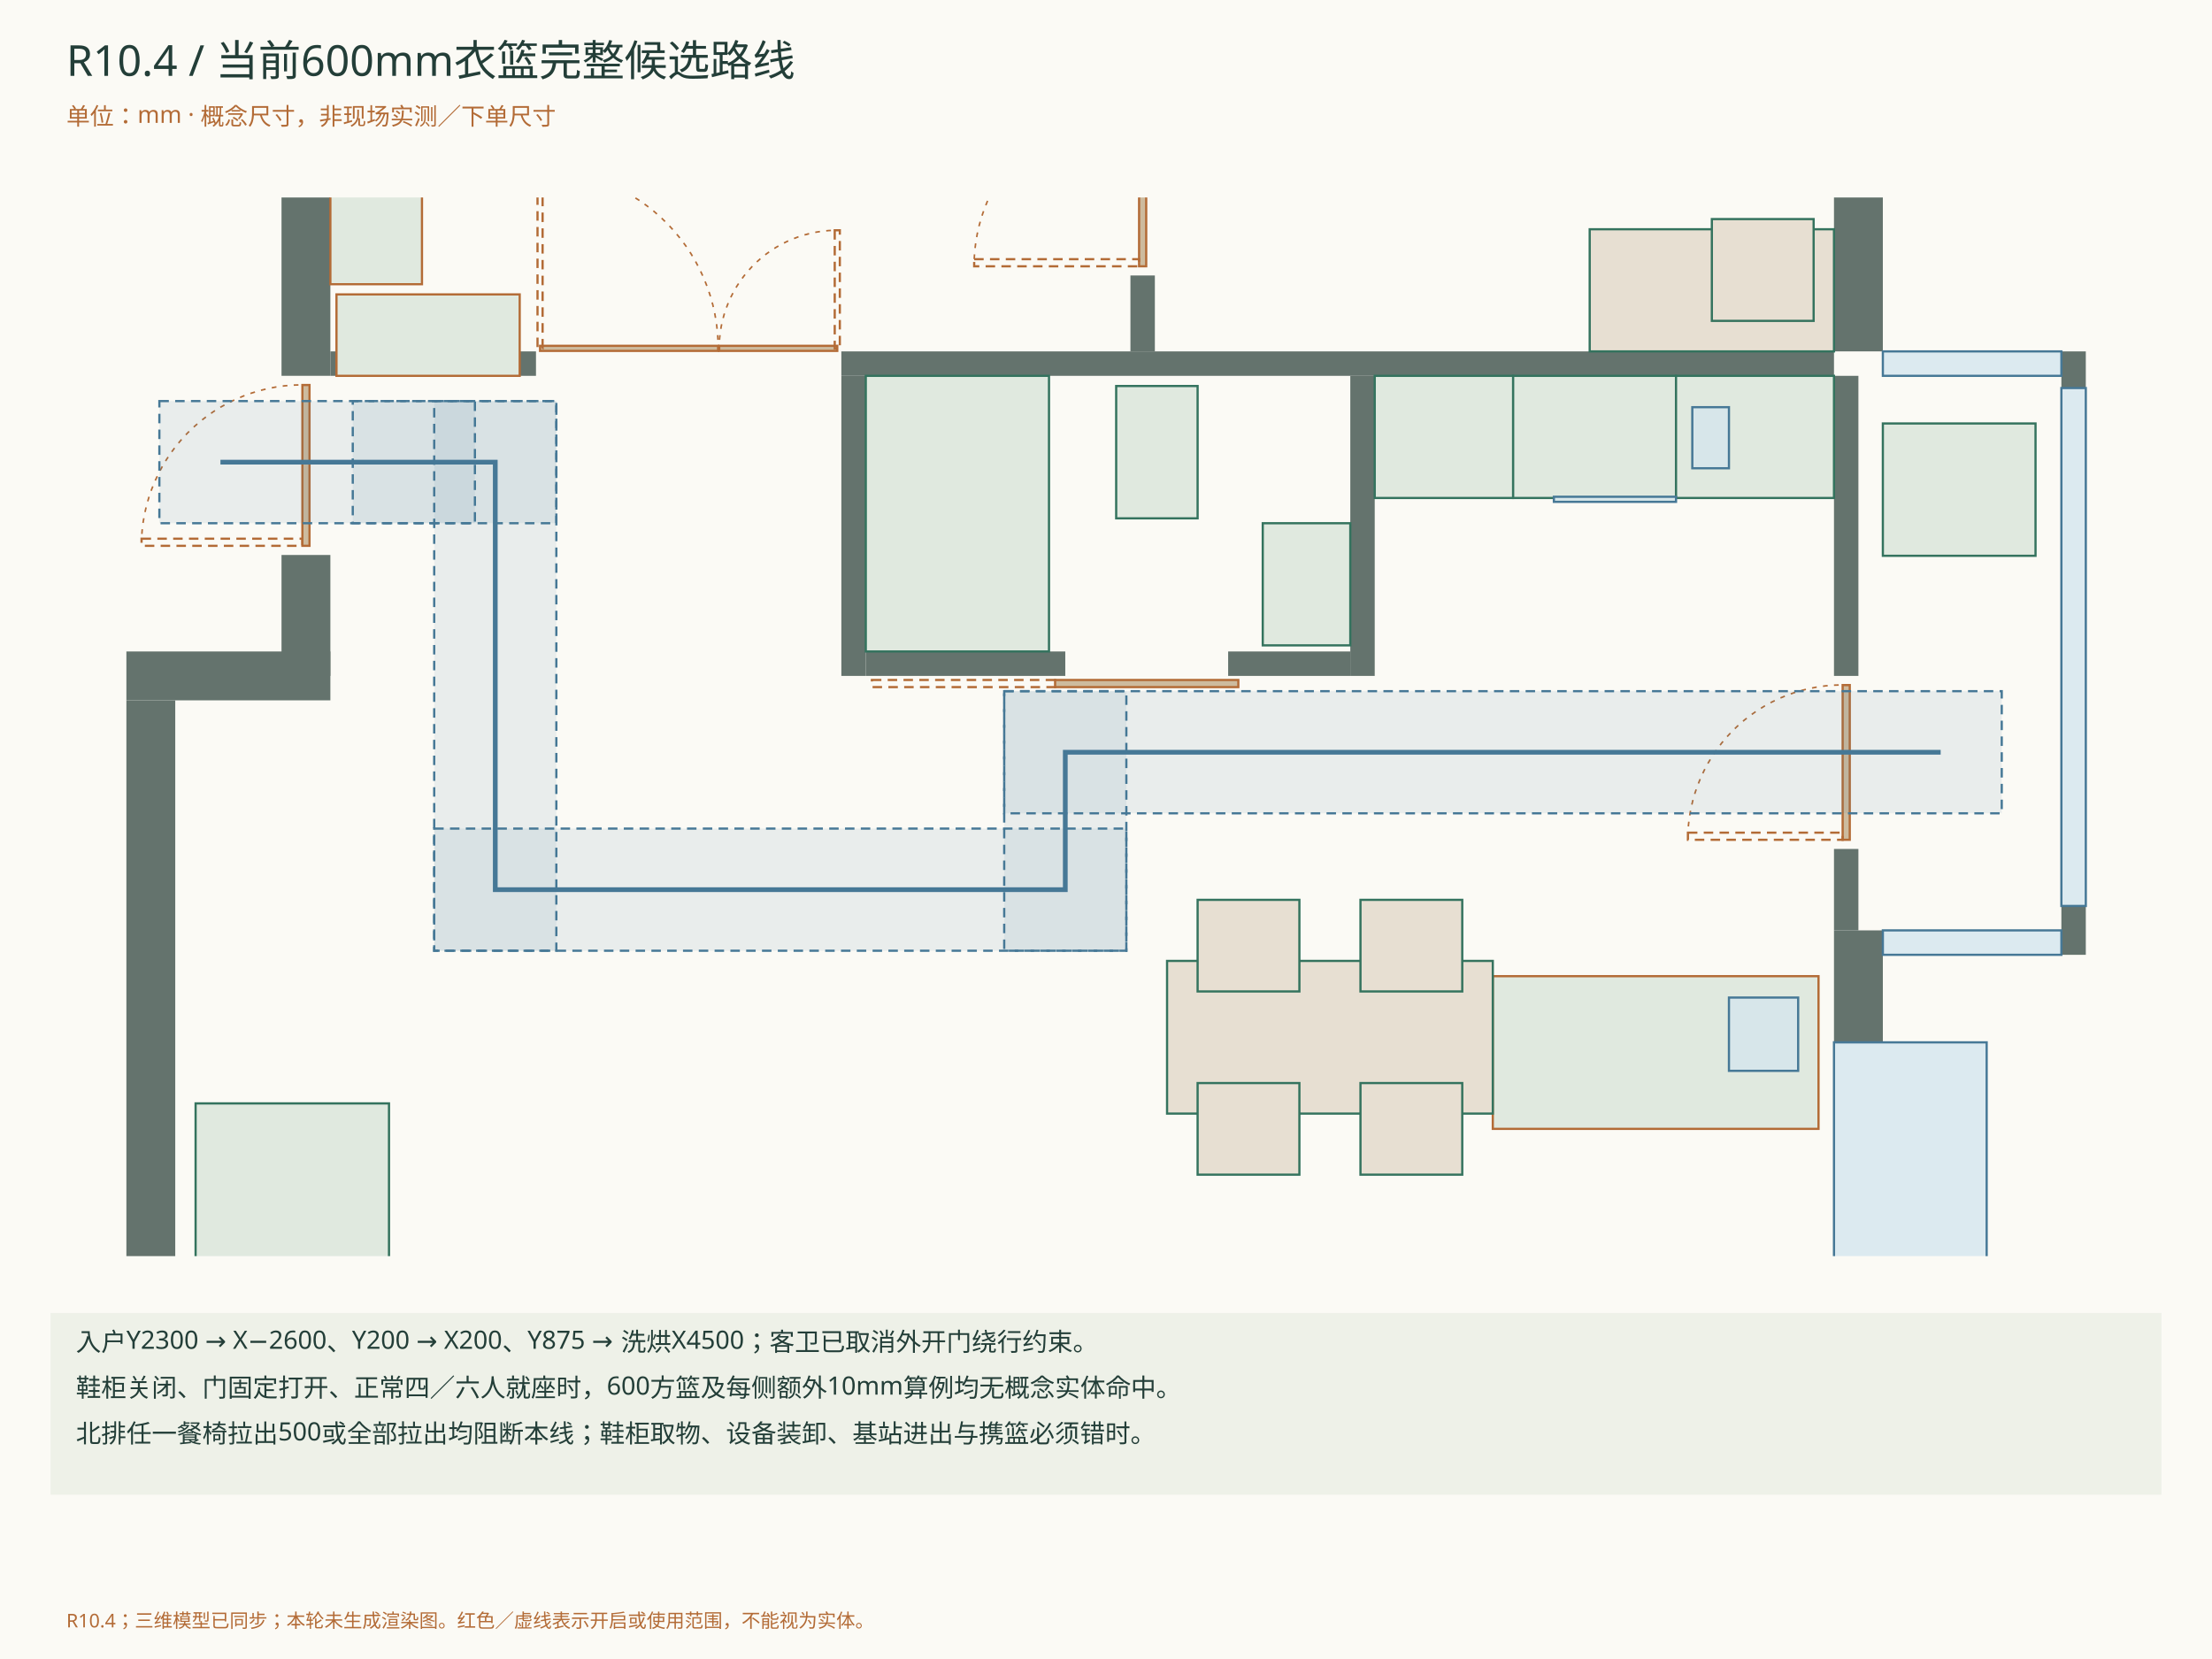
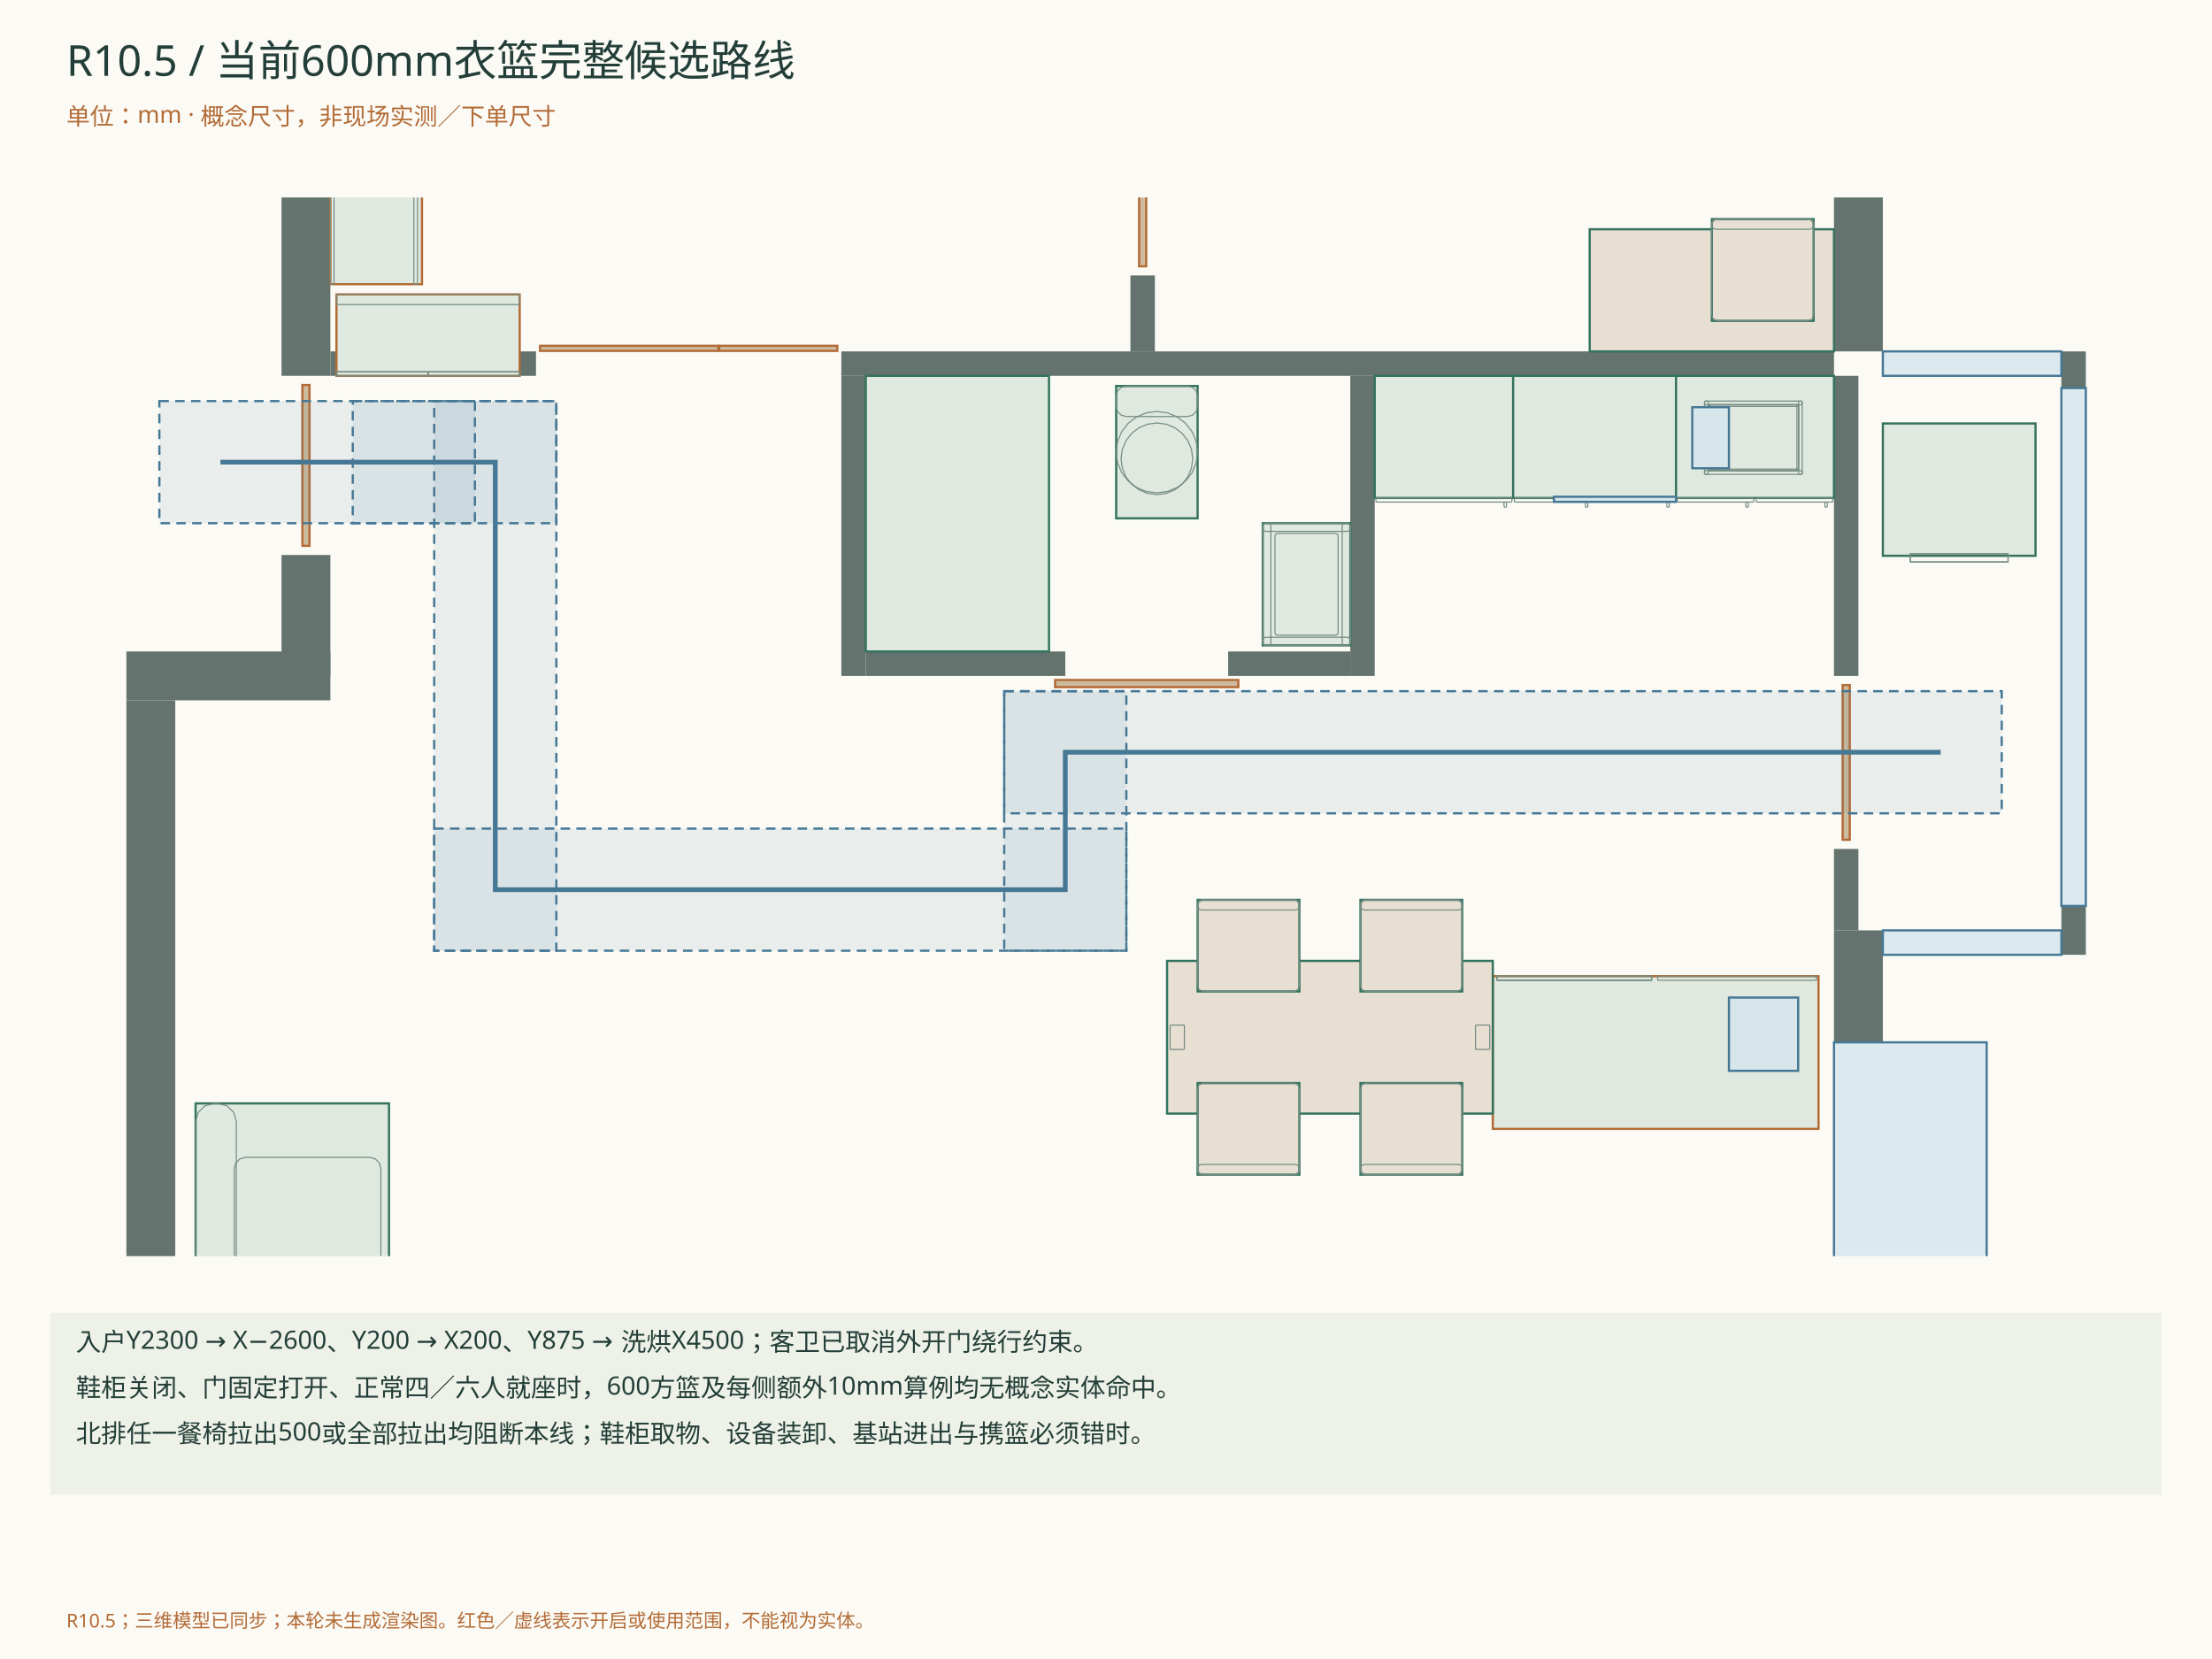
<svg xmlns="http://www.w3.org/2000/svg" viewBox="0 0 1400 1050" role="img">
  <rect width="100%" height="100%" fill="#fbfaf5" />
  <g font-family="PingFang SC, Microsoft YaHei, sans-serif">
-     <text x="42" y="48" font-size="27" fill="#233e38" text-anchor="start">R10.4  /  当前600mm衣篮完整候选路线</text>
+     <text x="42" y="48" font-size="27" fill="#233e38" text-anchor="start">R10.5  /  当前600mm衣篮完整候选路线</text>
    <text x="42" y="79" font-size="15" fill="#b36b36" text-anchor="start">单位：mm · 概念尺寸，非现场实测／下单尺寸</text>
    <defs>
      <clipPath id="panel_3">
        <rect x="40" y="125" width="1320" height="670" fill="white" stroke="none" stroke-width="1.4" />
      </clipPath>
    </defs>
    <g clip-path="url(#panel_3)" data-plan="true" data-world="[-4500, -1600, 9800, 5200]" data-frame="[40, 125, 1320, 670]" data-pulled="[]">
      <rect x="1501.42" y="-709.537" width="30.923" height="521.827" fill="#64736d" stroke="none" stroke-width="1.4" data-wall="wall_A_east_0" data-box="6620,6027,240,4050" />
      <rect x="563.423" y="-724.998" width="968.923" height="30.923" fill="#64736d" stroke="none" stroke-width="1.4" data-wall="wall_A_north_0" data-box="-660,9957,7520,240" />
      <rect x="710.308" y="-218.633" width="545.019" height="15.461" fill="#64736d" stroke="none" stroke-width="1.4" data-wall="wall_A_south1_0" data-box="480,6147,4230,120" />
      <rect x="1449.88" y="-218.633" width="51.538" height="15.461" fill="#64736d" stroke="none" stroke-width="1.4" data-wall="wall_A_south2_0" data-box="6220,6147,400,120" />
      <rect x="563.423" y="-709.536" width="30.923" height="490.904" fill="#64736d" stroke="none" stroke-width="1.4" data-wall="wall_A_west_0" data-box="-660,6267,240,3810" />
      <rect x="1160.75" y="-203.171" width="30.923" height="96.248" fill="#64736d" stroke="none" stroke-width="1.4" data-wall="wall_B_east1_0" data-box="3976,5400,240,747" />
      <rect x="1160.75" y="92.788" width="30.923" height="129.619" fill="#64736d" stroke="none" stroke-width="1.4" data-wall="wall_B_east2_0" data-box="3976,2844,240,1006" />
      <rect x="715.462" y="-203.171" width="15.461" height="261.558" fill="#64736d" stroke="none" stroke-width="1.4" data-wall="wall_B_west1_0" data-box="520,4117,120,2030" />
      <rect x="715.462" y="174.348" width="15.461" height="48.06" fill="#64736d" stroke="none" stroke-width="1.4" data-wall="wall_B_west2_0" data-box="520,2844,120,373" />
      <rect x="633" y="975.127" width="558.677" height="15.461" fill="#64736d" stroke="none" stroke-width="1.4" data-wall="wall_CD_0" data-box="-120,-3118,4336,120" />
      <rect x="1160.75" y="588.846" width="30.923" height="70.865" fill="#64736d" stroke="none" stroke-width="1.4" data-wall="wall_C_east1_0" data-box="3976,-550,240,550" />
      <rect x="1160.75" y="872.308" width="30.923" height="102.819" fill="#64736d" stroke="none" stroke-width="1.4" data-wall="wall_C_east2_0" data-box="3976,-2998,240,798" />
      <rect x="633" y="951.935" width="15.461" height="38.654" fill="#64736d" stroke="none" stroke-width="1.4" data-wall="wall_C_west_end_0" data-box="-120,-3118,120,300" />
      <rect x="1160.75" y="990.588" width="30.923" height="420.554" fill="#64736d" stroke="none" stroke-width="1.4" data-wall="wall_D_east_0" data-box="3976,-6382,240,3264" />
      <rect x="648.462" y="1395.68" width="144.308" height="15.461" fill="#64736d" stroke="none" stroke-width="1.4" data-wall="wall_D_south1_0" data-box="0,-6382,1120,120" />
      <rect x="1004.08" y="1395.68" width="156.677" height="15.461" fill="#64736d" stroke="none" stroke-width="1.4" data-wall="wall_D_south2_0" data-box="2760,-6382,1216,120" />
      <rect x="633" y="1106.55" width="15.461" height="304.592" fill="#64736d" stroke="none" stroke-width="1.4" data-wall="wall_D_west2_0" data-box="-120,-6382,120,2364" />
      <rect x="498.098" y="1282.04" width="15.461" height="140.442" fill="#64736d" stroke="none" stroke-width="1.4" data-wall="wall_balconyA_east_0" data-box="-1167,-6470,120,1090" />
      <rect x="110.915" y="1251.12" width="77.308" height="15.461" fill="#64736d" stroke="none" stroke-width="1.4" data-wall="wall_balconyA_head1_0" data-box="-4172,-5260,600,120" />
      <rect x="445.915" y="1251.12" width="187.085" height="30.923" fill="#64736d" stroke="none" stroke-width="1.4" data-wall="wall_balconyA_head2_0" data-box="-1572,-5380,1452,240" />
      <rect x="1304.67" y="222.408" width="15.461" height="23.192" fill="#64736d" stroke="none" stroke-width="1.4" data-wall="wall_balconyB_NE_0" data-box="5093,2664,120,180" />
      <rect x="1304.67" y="573.385" width="15.461" height="30.923" fill="#64736d" stroke="none" stroke-width="1.4" data-wall="wall_balconyB_SE_0" data-box="5093,-120,120,240" />
      <rect x="1160.75" y="237.869" width="15.461" height="189.919" fill="#64736d" stroke="none" stroke-width="1.4" data-wall="wall_balconyB_div1_0" data-box="3976,1250,120,1474" />
      <rect x="1160.75" y="537.308" width="15.461" height="51.538" fill="#64736d" stroke="none" stroke-width="1.4" data-wall="wall_balconyB_div2_0" data-box="3976,-0,120,400" />
      <rect x="854.615" y="237.869" width="15.461" height="189.919" fill="#64736d" stroke="none" stroke-width="1.4" data-wall="wall_bath_east_0" data-box="1600,1250,120,1474" />
      <rect x="532.5" y="222.408" width="628.254" height="15.461" fill="#64736d" stroke="none" stroke-width="1.4" data-wall="wall_bath_kitchen_north_0" data-box="-900,2724,4876,120" />
      <rect x="547.962" y="412.327" width="126.269" height="15.461" fill="#64736d" stroke="none" stroke-width="1.4" data-wall="wall_bath_south1_0" data-box="-780,1250,980,120" />
      <rect x="777.308" y="412.327" width="77.308" height="15.461" fill="#64736d" stroke="none" stroke-width="1.4" data-wall="wall_bath_south2_0" data-box="1000,1250,600,120" />
      <rect x="532.5" y="237.869" width="15.461" height="189.919" fill="#64736d" stroke="none" stroke-width="1.4" data-wall="wall_bath_west_0" data-box="-900,1250,120,1474" />
      <rect x="178.173" y="351.254" width="30.923" height="76.535" fill="#64736d" stroke="none" stroke-width="1.4" data-wall="wall_entry_lower_0" data-box="-3650,1250,240,594" />
      <rect x="79.992" y="412.327" width="129.104" height="30.923" fill="#64736d" stroke="none" stroke-width="1.4" data-wall="wall_entry_step_0" data-box="-4412,1130,1002,240" />
      <rect x="178.173" y="-234.094" width="416.173" height="30.923" fill="#64736d" stroke="none" stroke-width="1.4" data-wall="wall_family_north_0" data-box="-3650,6147,3230,240" />
      <rect x="178.173" y="-203.171" width="30.923" height="441.04" fill="#64736d" stroke="none" stroke-width="1.4" data-wall="wall_family_west_0" data-box="-3650,2724,240,3423" />
      <rect x="79.992" y="443.25" width="30.923" height="979.231" fill="#64736d" stroke="none" stroke-width="1.4" data-wall="wall_living_west_0" data-box="-4412,-6470,240,7600" />
      <rect x="813.385" y="-709.537" width="15.461" height="85.038" fill="#64736d" stroke="none" stroke-width="1.4" data-wall="wall_master_bath_east1_0" data-box="1280,9417,120,660" />
      <rect x="813.385" y="-526.575" width="15.461" height="28.346" fill="#64736d" stroke="none" stroke-width="1.4" data-wall="wall_master_bath_east2_0" data-box="1280,8437,120,220" />
      <rect x="594.346" y="-513.69" width="219.038" height="15.461" fill="#64736d" stroke="none" stroke-width="1.4" data-wall="wall_master_bath_south_0" data-box="-420,8437,1700,120" />
      <rect x="209.096" y="222.408" width="3.865" height="15.461" fill="#64736d" stroke="none" stroke-width="1.4" data-wall="shoe_wall_west_return" data-box="-3410,2724,30,120" />
      <rect x="328.923" y="222.408" width="10.308" height="15.461" fill="#64736d" stroke="none" stroke-width="1.4" data-wall="shoe_wall_door_return" data-box="-2480,2724,80,120" />
      <rect x="1255.33" y="-218.633" width="194.558" height="15.461" fill="#dceaf0" stroke="#467896" stroke-width="1.4" />
      <rect x="1191.68" y="222.408" width="112.998" height="15.461" fill="#dceaf0" stroke="#467896" stroke-width="1.4" />
      <rect x="1304.67" y="245.6" width="15.461" height="327.785" fill="#dceaf0" stroke="#467896" stroke-width="1.4" />
      <rect x="1191.68" y="588.846" width="112.998" height="15.461" fill="#dceaf0" stroke="#467896" stroke-width="1.4" />
      <rect x="110.915" y="1407.02" width="387.183" height="15.461" fill="#dceaf0" stroke="#467896" stroke-width="1.4" />
      <rect x="1160.75" y="-106.923" width="96.635" height="199.712" fill="#dceaf0" stroke="#467896" stroke-width="1.4" />
      <rect x="1160.75" y="659.712" width="96.635" height="212.596" fill="#dceaf0" stroke="#467896" stroke-width="1.4" />
      <rect x="792.769" y="1395.68" width="211.308" height="90.192" fill="#dceaf0" stroke="#467896" stroke-width="1.4" />
      <polygon points="123.8,1046.25 246.204,1046.25 246.204,698.365 123.8,698.365" fill="#e0e9df" stroke="#34735e" stroke-width="1.4" data-object="sofa" data-box="-4072,-3550,950,2700" />
+       <polygon points="148.281,1008.24 149.228,1011.78 151.829,1014.38 155.367,1015.33 233.963,1015.33 237.502,1014.38 240.103,1011.78 241.05,1008.24 241.05,930.288 240.103,926.75 237.502,924.149 233.963,923.202 155.367,923.202 151.829,924.149 149.228,926.75 148.281,930.288" fill="none" stroke="#758c83" stroke-width="0.7" data-component="sofa_seat0" />
+       <polygon points="148.281,912.894 149.228,916.433 151.829,919.034 155.367,919.981 233.963,919.981 237.502,919.034 240.103,916.433 241.05,912.894 241.05,834.942 240.103,831.404 237.502,828.803 233.963,827.856 155.367,827.856 151.829,828.803 149.228,831.404 148.281,834.942" fill="none" stroke="#758c83" stroke-width="0.7" data-component="sofa_seat1" />
+       <polygon points="148.281,817.548 149.228,821.087 151.829,823.688 155.367,824.635 233.963,824.635 237.502,823.688 240.103,821.087 241.05,817.548 241.05,739.596 240.103,736.058 237.502,733.456 233.963,732.51 155.367,732.51 151.829,733.456 149.228,736.058 148.281,739.596" fill="none" stroke="#758c83" stroke-width="0.7" data-component="sofa_seat2" />
+       <polygon points="123.8,1034.65 125.349,1040.44 129.606,1044.7 135.396,1046.25 137.973,1046.25 143.764,1044.7 148.02,1040.44 149.569,1034.65 149.569,709.962 148.02,704.171 143.764,699.915 137.973,698.365 135.396,698.365 129.606,699.915 125.349,704.171 123.8,709.962" fill="none" stroke="#758c83" stroke-width="0.7" data-component="sofa_back" />
      <polygon points="212.962,237.869 328.923,237.869 328.923,186.331 212.962,186.331" fill="#e0e9df" stroke="#b36b36" stroke-width="1.4" data-object="shoe" data-box="-3380,2724,900,400" />
+       <polygon points="212.962,237.612 212.996,237.74 213.091,237.835 213.219,237.869 270.685,237.869 270.813,237.835 270.908,237.74 270.942,237.612 270.942,235.55 270.908,235.421 270.813,235.327 270.685,235.292 213.219,235.292 213.091,235.327 212.996,235.421 212.962,235.55" fill="none" stroke="#758c83" stroke-width="0.7" data-component="shoe_lower_door0" />
+       <polygon points="270.942,237.612 270.977,237.74 271.071,237.835 271.2,237.869 328.665,237.869 328.794,237.835 328.889,237.74 328.923,237.612 328.923,235.55 328.889,235.421 328.794,235.327 328.665,235.292 271.2,235.292 271.071,235.327 270.977,235.421 270.942,235.55" fill="none" stroke="#758c83" stroke-width="0.7" data-component="shoe_lower_door1" />
+       <polygon points="212.962,237.612 212.996,237.74 213.091,237.835 213.219,237.869 270.685,237.869 270.813,237.835 270.908,237.74 270.942,237.612 270.942,235.55 270.908,235.421 270.813,235.327 270.685,235.292 213.219,235.292 213.091,235.327 212.996,235.421 212.962,235.55" fill="none" stroke="#758c83" stroke-width="0.7" data-component="shoe_upper_door0" />
+       <polygon points="270.942,237.612 270.977,237.74 271.071,237.835 271.2,237.869 328.665,237.869 328.794,237.835 328.889,237.74 328.923,237.612 328.923,235.55 328.889,235.421 328.794,235.327 328.665,235.292 271.2,235.292 271.071,235.327 270.977,235.421 270.942,235.55" fill="none" stroke="#758c83" stroke-width="0.7" data-component="shoe_upper_door1" />
+       <polygon points="212.962,192.515 212.996,192.644 213.091,192.739 213.219,192.773 328.665,192.773 328.794,192.739 328.889,192.644 328.923,192.515 328.923,186.588 328.889,186.46 328.794,186.365 328.665,186.331 213.219,186.331 213.091,186.365 212.996,186.46 212.962,186.588" fill="none" stroke="#758c83" stroke-width="0.7" data-component="shoe_backing" />
      <polygon points="944.808,714.471 1150.96,714.471 1150.96,617.837 944.808,617.837" fill="#e0e9df" stroke="#b36b36" stroke-width="1.4" data-object="island" data-box="2300,-975,1600,750" />
+       <polygon points="947.385,620.156 947.419,620.284 947.514,620.379 947.642,620.413 1045.05,620.413 1045.18,620.379 1045.27,620.284 1045.31,620.156 1045.31,618.094 1045.27,617.966 1045.18,617.871 1045.05,617.837 947.642,617.837 947.514,617.871 947.419,617.966 947.385,618.094" fill="none" stroke="#758c83" stroke-width="0.7" data-component="island_storage_front0" />
+       <polygon points="947.385,620.156 947.419,620.284 947.514,620.379 947.642,620.413 1045.05,620.413 1045.18,620.379 1045.27,620.284 1045.31,620.156 1045.31,618.094 1045.27,617.966 1045.18,617.871 1045.05,617.837 947.642,617.837 947.514,617.871 947.419,617.966 947.385,618.094" fill="none" stroke="#758c83" stroke-width="0.7" data-component="island_storage_front1" />
+       <polygon points="1096.59,674.787 1096.67,675.108 1096.91,675.345 1097.23,675.431 1135.11,675.431 1135.44,675.345 1135.67,675.108 1135.76,674.787 1135.76,634.329 1135.67,634.007 1135.44,633.771 1135.11,633.685 1097.23,633.685 1096.91,633.771 1096.67,634.007 1096.59,634.329" fill="none" stroke="#758c83" stroke-width="0.7" data-component="island_sink_bowl_bottom" />
+       <polygon points="947.385,620.156 947.419,620.284 947.514,620.379 947.642,620.413 1045.05,620.413 1045.18,620.379 1045.27,620.284 1045.31,620.156 1045.31,618.094 1045.27,617.966 1045.18,617.871 1045.05,617.837 947.642,617.837 947.514,617.871 947.419,617.966 947.385,618.094" fill="none" stroke="#758c83" stroke-width="0.7" data-component="island_storage_front2" />
+       <polygon points="1049.17,620.156 1049.21,620.284 1049.3,620.379 1049.43,620.413 1149.42,620.413 1149.54,620.379 1149.64,620.284 1149.67,620.156 1149.67,618.094 1149.64,617.966 1149.54,617.871 1149.42,617.837 1049.43,617.837 1049.3,617.871 1049.21,617.966 1049.17,618.094" fill="none" stroke="#758c83" stroke-width="0.7" data-component="island_sink_front" />
+       <polygon points="1096.59,674.915 1096.66,675.173 1096.85,675.362 1097.1,675.431 1135.24,675.431 1135.5,675.362 1135.69,675.173 1135.76,674.915 1135.69,674.658 1135.5,674.469 1135.24,674.4 1097.1,674.4 1096.85,674.469 1096.66,674.658" fill="none" stroke="#758c83" stroke-width="0.7" data-component="island_sink_bowl_wall0" />
+       <polygon points="1096.59,634.2 1096.66,634.457 1096.85,634.647 1097.1,634.715 1135.24,634.715 1135.5,634.647 1135.69,634.457 1135.76,634.2 1135.69,633.943 1135.5,633.753 1135.24,633.685 1097.1,633.685 1096.85,633.753 1096.66,633.943" fill="none" stroke="#758c83" stroke-width="0.7" data-component="island_sink_bowl_wall1" />
+       <polygon points="1096.59,674.915 1096.66,675.173 1096.85,675.362 1097.1,675.431 1097.36,675.362 1097.55,675.173 1097.62,674.915 1097.62,634.2 1097.55,633.943 1097.36,633.753 1097.1,633.685 1096.85,633.753 1096.66,633.943 1096.59,634.2" fill="none" stroke="#758c83" stroke-width="0.7" data-component="island_sink_bowl_wall2" />
+       <polygon points="1134.73,674.915 1134.8,675.173 1134.99,675.362 1135.24,675.431 1135.5,675.362 1135.69,675.173 1135.76,674.915 1135.76,634.2 1135.69,633.943 1135.5,633.753 1135.24,633.685 1134.99,633.753 1134.8,633.943 1134.73,634.2" fill="none" stroke="#758c83" stroke-width="0.7" data-component="island_sink_bowl_wall3" />
+       <polygon points="1094.27,676.977 1094.37,677.363 1094.66,677.647 1095.04,677.75 1137.3,677.75 1137.69,677.647 1137.97,677.363 1138.08,676.977 1138.08,676.204 1137.97,675.818 1137.69,675.534 1137.3,675.431 1095.04,675.431 1094.66,675.534 1094.37,675.818 1094.27,676.204" fill="none" stroke="#758c83" stroke-width="0.7" data-component="island_sink_rim" />
+       <polygon points="1094.27,632.912 1094.37,633.298 1094.66,633.581 1095.04,633.685 1137.3,633.685 1137.69,633.581 1137.97,633.298 1138.08,632.912 1138.08,632.138 1137.97,631.752 1137.69,631.469 1137.3,631.365 1095.04,631.365 1094.66,631.469 1094.37,631.752 1094.27,632.138" fill="none" stroke="#758c83" stroke-width="0.7" data-component="island_sink_rim.001" />
+       <polygon points="1094.27,676.977 1094.37,677.363 1094.66,677.647 1095.04,677.75 1095.82,677.75 1096.2,677.647 1096.49,677.363 1096.59,676.977 1096.59,632.138 1096.49,631.752 1096.2,631.469 1095.82,631.365 1095.04,631.365 1094.66,631.469 1094.37,631.752 1094.27,632.138" fill="none" stroke="#758c83" stroke-width="0.7" data-component="island_sink_rim.002" />
+       <polygon points="1135.76,676.977 1135.86,677.363 1136.14,677.647 1136.53,677.75 1137.3,677.75 1137.69,677.647 1137.97,677.363 1138.08,676.977 1138.08,632.138 1137.97,631.752 1137.69,631.469 1137.3,631.365 1136.53,631.365 1136.14,631.469 1135.86,631.752 1135.76,632.138" fill="none" stroke="#758c83" stroke-width="0.7" data-component="island_sink_rim.003" />
      <polygon points="738.654,704.808 944.808,704.808 944.808,608.173 738.654,608.173" fill="#e7dfd2" stroke="#34735e" stroke-width="1.4" data-object="table4" data-box="700,-900,1600,750" />
+       <polygon points="740.587,663.706 740.655,663.963 740.845,664.152 741.102,664.221 749.09,664.221 749.348,664.152 749.537,663.963 749.606,663.706 749.606,649.275 749.537,649.018 749.348,648.828 749.09,648.76 741.102,648.76 740.845,648.828 740.655,649.018 740.587,649.275" fill="none" stroke="#758c83" stroke-width="0.7" data-component="table4_support0" />
+       <polygon points="933.856,663.706 933.925,663.963 934.114,664.152 934.371,664.221 942.36,664.221 942.617,664.152 942.806,663.963 942.875,663.706 942.875,649.275 942.806,649.018 942.617,648.828 942.36,648.76 934.371,648.76 934.114,648.828 933.925,649.018 933.856,649.275" fill="none" stroke="#758c83" stroke-width="0.7" data-component="table4_support1" />
      <polygon points="757.981,627.5 822.404,627.5 822.404,569.519 757.981,569.519" fill="#e7dfd2" stroke="#34735e" stroke-width="1.4" data-object="chair4_0" data-box="850,-300,500,450" />
+       <polygon points="757.981,623.635 758.497,625.565 759.916,626.984 761.846,627.5 818.538,627.5 820.469,626.984 821.887,625.565 822.404,623.635 822.404,573.385 821.887,571.455 820.469,570.036 818.538,569.519 761.846,569.519 759.916,570.036 758.497,571.455 757.981,573.385" fill="none" stroke="#758c83" stroke-width="0.7" data-component="chair4_0_seat" />
+       <polygon points="757.981,573.385 758.325,574.671 759.271,575.617 760.558,575.962 819.827,575.962 821.114,575.617 822.06,574.671 822.404,573.385 822.404,572.096 822.06,570.809 821.114,569.864 819.827,569.519 760.558,569.519 759.271,569.864 758.325,570.809 757.981,572.096" fill="none" stroke="#758c83" stroke-width="0.7" data-component="chair4_0_back" />
      <polygon points="861.058,627.5 925.481,627.5 925.481,569.519 861.058,569.519" fill="#e7dfd2" stroke="#34735e" stroke-width="1.4" data-object="chair4_1" data-box="1650,-300,500,450" />
+       <polygon points="861.058,623.635 861.574,625.565 862.993,626.984 864.923,627.5 921.615,627.5 923.545,626.984 924.964,625.565 925.481,623.635 925.481,573.385 924.964,571.455 923.545,570.036 921.615,569.519 864.923,569.519 862.993,570.036 861.574,571.455 861.058,573.385" fill="none" stroke="#758c83" stroke-width="0.7" data-component="chair4_1_seat" />
+       <polygon points="861.058,573.385 861.402,574.671 862.348,575.617 863.635,575.962 922.904,575.962 924.191,575.617 925.136,574.671 925.481,573.385 925.481,572.096 925.136,570.809 924.191,569.864 922.904,569.519 863.635,569.519 862.348,569.864 861.402,570.809 861.058,572.096" fill="none" stroke="#758c83" stroke-width="0.7" data-component="chair4_1_back" />
      <polygon points="757.981,743.462 822.404,743.462 822.404,685.481 757.981,685.481" fill="#e7dfd2" stroke="#34735e" stroke-width="1.4" data-object="chair4_2" data-box="850,-1200,500,450" />
+       <polygon points="757.981,739.596 758.497,741.526 759.916,742.945 761.846,743.462 818.538,743.462 820.469,742.945 821.887,741.526 822.404,739.596 822.404,689.346 821.887,687.416 820.469,685.997 818.538,685.481 761.846,685.481 759.916,685.997 758.497,687.416 757.981,689.346" fill="none" stroke="#758c83" stroke-width="0.7" data-component="chair4_2_seat" />
+       <polygon points="757.981,740.885 758.325,742.171 759.271,743.117 760.558,743.462 819.827,743.462 821.114,743.117 822.06,742.171 822.404,740.885 822.404,739.596 822.06,738.309 821.114,737.364 819.827,737.019 760.558,737.019 759.271,737.364 758.325,738.309 757.981,739.596" fill="none" stroke="#758c83" stroke-width="0.7" data-component="chair4_2_back" />
      <polygon points="861.058,743.462 925.481,743.462 925.481,685.481 861.058,685.481" fill="#e7dfd2" stroke="#34735e" stroke-width="1.4" data-object="chair4_3" data-box="1650,-1200,500,450" />
+       <polygon points="861.058,739.596 861.574,741.526 862.993,742.945 864.923,743.462 921.615,743.462 923.545,742.945 924.964,741.526 925.481,739.596 925.481,689.346 924.964,687.416 923.545,685.997 921.615,685.481 864.923,685.481 862.993,685.997 861.574,687.416 861.058,689.346" fill="none" stroke="#758c83" stroke-width="0.7" data-component="chair4_3_seat" />
+       <polygon points="861.058,740.885 861.402,742.171 862.348,743.117 863.635,743.462 922.904,743.462 924.191,743.117 925.136,742.171 925.481,740.885 925.481,739.596 925.136,738.309 924.191,737.364 922.904,737.019 863.635,737.019 862.348,737.364 861.402,738.309 861.058,739.596" fill="none" stroke="#758c83" stroke-width="0.7" data-component="chair4_3_back" />
      <polygon points="870.077,315.177 957.692,315.177 957.692,237.869 870.077,237.869" fill="#e0e9df" stroke="#34735e" stroke-width="1.4" data-object="hob" data-box="1720,2124,680,600" />
+       <polygon points="951.894,320.46 951.963,320.717 952.152,320.906 952.41,320.975 952.925,320.975 953.182,320.906 953.372,320.717 953.44,320.46 953.44,318.269 953.372,318.012 953.182,317.823 952.925,317.754 952.41,317.754 952.152,317.823 951.963,318.012 951.894,318.269" fill="none" stroke="#758c83" stroke-width="0.7" data-component="hob_pull0" />
+       <polygon points="870.85,317.238 870.919,317.496 871.108,317.685 871.365,317.754 956.404,317.754 956.661,317.685 956.85,317.496 956.919,317.238 956.919,315.692 956.85,315.435 956.661,315.246 956.404,315.177 871.365,315.177 871.108,315.246 870.919,315.435 870.85,315.692" fill="none" stroke="#758c83" stroke-width="0.7" data-component="hob_front0" />
      <polygon points="957.692,315.177 1060.77,315.177 1060.77,237.869 957.692,237.869" fill="#e0e9df" stroke="#34735e" stroke-width="1.4" data-object="prep" data-box="2400,2124,800,600" />
+       <polygon points="1003.43,320.46 1003.5,320.717 1003.69,320.906 1003.95,320.975 1004.46,320.975 1004.72,320.906 1004.91,320.717 1004.98,320.46 1004.98,318.269 1004.91,318.012 1004.72,317.823 1004.46,317.754 1003.95,317.754 1003.69,317.823 1003.5,318.012 1003.43,318.269" fill="none" stroke="#758c83" stroke-width="0.7" data-component="prep_pull0" />
+       <polygon points="1054.97,320.46 1055.04,320.717 1055.23,320.906 1055.49,320.975 1056,320.975 1056.26,320.906 1056.45,320.717 1056.52,320.46 1056.52,318.269 1056.45,318.012 1056.26,317.823 1056,317.754 1055.49,317.754 1055.23,317.823 1055.04,318.012 1054.97,318.269" fill="none" stroke="#758c83" stroke-width="0.7" data-component="prep_pull1" />
+       <polygon points="958.465,317.238 958.534,317.496 958.723,317.685 958.981,317.754 1007.94,317.754 1008.2,317.685 1008.39,317.496 1008.46,317.238 1008.46,315.692 1008.39,315.435 1008.2,315.246 1007.94,315.177 958.981,315.177 958.723,315.246 958.534,315.435 958.465,315.692" fill="none" stroke="#758c83" stroke-width="0.7" data-component="prep_front0" />
+       <polygon points="1010,317.238 1010.07,317.496 1010.26,317.685 1010.52,317.754 1059.48,317.754 1059.74,317.685 1059.93,317.496 1060,317.238 1060,315.692 1059.93,315.435 1059.74,315.246 1059.48,315.177 1010.52,315.177 1010.26,315.246 1010.07,315.435 1010,315.692" fill="none" stroke="#758c83" stroke-width="0.7" data-component="prep_front1" />
      <polygon points="1060.77,315.177 1160.75,315.177 1160.75,237.869 1060.77,237.869" fill="#e0e9df" stroke="#34735e" stroke-width="1.4" data-object="sink" data-box="3200,2124,776,600" />
+       <polygon points="1104.96,320.46 1105.03,320.717 1105.22,320.906 1105.48,320.975 1105.99,320.975 1106.25,320.906 1106.44,320.717 1106.51,320.46 1106.51,318.269 1106.44,318.012 1106.25,317.823 1105.99,317.754 1105.48,317.754 1105.22,317.823 1105.03,318.012 1104.96,318.269" fill="none" stroke="#758c83" stroke-width="0.7" data-component="sink_pull0" />
+       <polygon points="1154.96,320.46 1155.02,320.717 1155.21,320.906 1155.47,320.975 1155.99,320.975 1156.24,320.906 1156.43,320.717 1156.5,320.46 1156.5,318.269 1156.43,318.012 1156.24,317.823 1155.99,317.754 1155.47,317.754 1155.21,317.823 1155.02,318.012 1154.96,318.269" fill="none" stroke="#758c83" stroke-width="0.7" data-component="sink_pull1" />
+       <polygon points="1081.13,297.267 1081.21,297.589 1081.45,297.825 1081.77,297.912 1137.69,297.912 1138.01,297.825 1138.25,297.589 1138.33,297.267 1138.33,256.81 1138.25,256.488 1138.01,256.251 1137.69,256.165 1081.77,256.165 1081.45,256.251 1081.21,256.488 1081.13,256.81" fill="none" stroke="#758c83" stroke-width="0.7" data-component="kitchen_sink_bowl_bottom" />
+       <polygon points="1061.54,317.238 1061.61,317.496 1061.8,317.685 1062.06,317.754 1109.47,317.754 1109.73,317.685 1109.92,317.496 1109.99,317.238 1109.99,315.692 1109.92,315.435 1109.73,315.246 1109.47,315.177 1062.06,315.177 1061.8,315.246 1061.61,315.435 1061.54,315.692" fill="none" stroke="#758c83" stroke-width="0.7" data-component="sink_front0" />
+       <polygon points="1111.53,317.238 1111.6,317.496 1111.79,317.685 1112.05,317.754 1159.47,317.754 1159.72,317.685 1159.91,317.496 1159.98,317.238 1159.98,315.692 1159.91,315.435 1159.72,315.246 1159.47,315.177 1112.05,315.177 1111.79,315.246 1111.6,315.435 1111.53,315.692" fill="none" stroke="#758c83" stroke-width="0.7" data-component="sink_front1" />
+       <polygon points="1081.13,297.396 1081.2,297.653 1081.39,297.843 1081.64,297.912 1137.82,297.912 1138.08,297.843 1138.27,297.653 1138.33,297.396 1138.27,297.139 1138.08,296.95 1137.82,296.881 1081.64,296.881 1081.39,296.95 1081.2,297.139" fill="none" stroke="#758c83" stroke-width="0.7" data-component="kitchen_sink_bowl_wall0" />
+       <polygon points="1081.13,256.681 1081.2,256.938 1081.39,257.127 1081.64,257.196 1137.82,257.196 1138.08,257.127 1138.27,256.938 1138.33,256.681 1138.27,256.423 1138.08,256.234 1137.82,256.165 1081.64,256.165 1081.39,256.234 1081.2,256.423" fill="none" stroke="#758c83" stroke-width="0.7" data-component="kitchen_sink_bowl_wall1" />
+       <polygon points="1081.13,297.396 1081.2,297.653 1081.39,297.843 1081.64,297.912 1081.9,297.843 1082.09,297.653 1082.16,297.396 1082.16,256.681 1082.09,256.423 1081.9,256.234 1081.64,256.165 1081.39,256.234 1081.2,256.423 1081.13,256.681" fill="none" stroke="#758c83" stroke-width="0.7" data-component="kitchen_sink_bowl_wall2" />
+       <polygon points="1137.3,297.396 1137.37,297.653 1137.56,297.843 1137.82,297.912 1138.08,297.843 1138.27,297.653 1138.33,297.396 1138.33,256.681 1138.27,256.423 1138.08,256.234 1137.82,256.165 1137.56,256.234 1137.37,256.423 1137.3,256.681" fill="none" stroke="#758c83" stroke-width="0.7" data-component="kitchen_sink_bowl_wall3" />
+       <polygon points="1078.81,299.458 1078.91,299.844 1079.19,300.127 1079.58,300.231 1139.88,300.231 1140.27,300.127 1140.55,299.844 1140.65,299.458 1140.65,298.685 1140.55,298.299 1140.27,298.015 1139.88,297.912 1079.58,297.912 1079.19,298.015 1078.91,298.299 1078.81,298.685" fill="none" stroke="#758c83" stroke-width="0.7" data-component="kitchen_sink_rim" />
+       <polygon points="1078.81,255.392 1078.91,255.778 1079.19,256.062 1079.58,256.165 1139.88,256.165 1140.27,256.062 1140.55,255.778 1140.65,255.392 1140.65,254.619 1140.55,254.233 1140.27,253.949 1139.88,253.846 1079.58,253.846 1079.19,253.949 1078.91,254.233 1078.81,254.619" fill="none" stroke="#758c83" stroke-width="0.7" data-component="kitchen_sink_rim.001" />
+       <polygon points="1078.81,299.458 1078.91,299.844 1079.19,300.127 1079.58,300.231 1080.35,300.231 1080.74,300.127 1081.02,299.844 1081.13,299.458 1081.13,254.619 1081.02,254.233 1080.74,253.949 1080.35,253.846 1079.58,253.846 1079.19,253.949 1078.91,254.233 1078.81,254.619" fill="none" stroke="#758c83" stroke-width="0.7" data-component="kitchen_sink_rim.002" />
+       <polygon points="1138.33,299.458 1138.44,299.844 1138.72,300.127 1139.11,300.231 1139.88,300.231 1140.27,300.127 1140.55,299.844 1140.65,299.458 1140.65,254.619 1140.55,254.233 1140.27,253.949 1139.88,253.846 1139.11,253.846 1138.72,253.949 1138.44,254.233 1138.33,254.619" fill="none" stroke="#758c83" stroke-width="0.7" data-component="kitchen_sink_rim.003" />
      <polygon points="799.212,408.462 854.615,408.462 854.615,331.154 799.212,331.154" fill="#e0e9df" stroke="#34735e" stroke-width="1.4" data-object="Bath_Public_basin" data-box="1170,1400,430,600" />
+       <polygon points="806.942,400.409 807.157,401.213 807.749,401.804 808.553,402.019 845.274,402.019 846.078,401.804 846.669,401.213 846.885,400.409 846.885,339.207 846.669,338.402 846.078,337.811 845.274,337.596 808.553,337.596 807.749,337.811 807.157,338.402 806.942,339.207" fill="none" stroke="#758c83" stroke-width="0.7" data-component="Bath_Public_basin_bowl_bottom" />
+       <polygon points="799.212,406.529 799.47,407.494 800.179,408.203 801.144,408.462 852.683,408.462 853.648,408.203 854.357,407.494 854.615,406.529 854.615,405.24 854.357,404.275 853.648,403.566 852.683,403.308 801.144,403.308 800.179,403.566 799.47,404.275 799.212,405.24" fill="none" stroke="#758c83" stroke-width="0.7" data-component="Bath_Public_basin_rim" />
+       <polygon points="799.212,334.375 799.47,335.34 800.179,336.049 801.144,336.308 852.683,336.308 853.648,336.049 854.357,335.34 854.615,334.375 854.615,333.087 854.357,332.121 853.648,331.412 852.683,331.154 801.144,331.154 800.179,331.412 799.47,332.121 799.212,333.087" fill="none" stroke="#758c83" stroke-width="0.7" data-component="Bath_Public_basin_rim.001" />
+       <polygon points="799.212,406.529 799.47,407.494 800.179,408.203 801.144,408.462 802.433,408.462 803.398,408.203 804.107,407.494 804.365,406.529 804.365,333.087 804.107,332.121 803.398,331.412 802.433,331.154 801.144,331.154 800.179,331.412 799.47,332.121 799.212,333.087" fill="none" stroke="#758c83" stroke-width="0.7" data-component="Bath_Public_basin_rim.002" />
+       <polygon points="849.462,406.529 849.72,407.494 850.429,408.203 851.394,408.462 852.683,408.462 853.648,408.203 854.357,407.494 854.615,406.529 854.615,333.087 854.357,332.121 853.648,331.412 852.683,331.154 851.394,331.154 850.429,331.412 849.72,332.121 849.462,333.087" fill="none" stroke="#758c83" stroke-width="0.7" data-component="Bath_Public_basin_rim.003" />
      <polygon points="706.442,328.062 757.981,328.062 757.981,244.312 706.442,244.312" fill="#e0e9df" stroke="#34735e" stroke-width="1.4" data-object="Bath_Public_wc" data-box="450,2024,400,650" />
+       <polygon points="706.442,286.187 707.32,292.856 709.895,299.071 713.99,304.408 719.327,308.503 725.542,311.078 732.212,311.956 738.881,311.078 745.096,308.503 750.433,304.408 754.528,299.071 757.103,292.856 757.981,286.187 757.103,279.517 754.528,273.302 750.433,267.965 745.096,263.87 738.881,261.295 732.212,260.417 725.542,261.295 719.327,263.87 713.99,267.965 709.895,273.302 707.32,279.517" fill="none" stroke="#758c83" stroke-width="0.7" data-component="Bath_Public_wc_bowl" />
+       <polygon points="709.535,290.374 710.307,296.243 712.573,301.713 716.177,306.409 720.873,310.013 726.342,312.278 732.212,313.051 738.081,312.278 743.55,310.013 748.247,306.409 751.85,301.713 754.116,296.243 754.888,290.374 754.116,284.505 751.85,279.036 748.247,274.339 743.55,270.735 738.081,268.47 732.212,267.697 726.342,268.47 720.873,270.735 716.177,274.339 712.573,279.036 710.307,284.505" fill="none" stroke="#758c83" stroke-width="0.7" data-component="Bath_Public_wc_seat" />
+       <polygon points="706.442,257.196 707.303,260.413 709.668,262.778 712.885,263.638 751.538,263.638 754.755,262.778 757.12,260.413 757.981,257.196 757.981,250.754 757.12,247.537 754.755,245.172 751.538,244.312 712.885,244.312 709.668,245.172 707.303,247.537 706.442,250.754" fill="none" stroke="#758c83" stroke-width="0.7" data-component="Bath_Public_wc_tank" />
      <polygon points="547.962,412.327 663.923,412.327 663.923,237.869 547.962,237.869" fill="#e0e9df" stroke="#34735e" stroke-width="1.4" data-object="shower_public" data-box="-780,1370,900,1354" />
      <polygon points="1191.68,351.769 1288.31,351.769 1288.31,268.019 1191.68,268.019" fill="#e0e9df" stroke="#34735e" stroke-width="1.4" data-object="laundry" data-box="4216,1840,750,650" />
+       <polygon points="1209.07,355.635 1270.92,355.635 1270.92,350.481 1209.07,350.481" fill="none" stroke="#758c83" stroke-width="0.7" data-component="laundry_port0" />
+       <polygon points="1209.07,355.635 1270.92,355.635 1270.92,350.481 1209.07,350.481" fill="none" stroke="#758c83" stroke-width="0.7" data-component="laundry_port1" />
      <polygon points="209.096,179.888 267.077,179.888 267.077,28.365 209.096,28.365" fill="#e0e9df" stroke="#b36b36" stroke-width="1.4" data-object="study_shallow" data-box="-3410,3174,450,1176" />
+       <polygon points="261.923,179.631 261.957,179.759 262.052,179.854 262.181,179.888 263.985,179.888 264.113,179.854 264.208,179.759 264.242,179.631 264.242,100.519 264.208,100.391 264.113,100.296 263.985,100.262 262.181,100.262 262.052,100.296 261.957,100.391 261.923,100.519" fill="none" stroke="#758c83" stroke-width="0.7" data-component="study_shallow_sliding_door0" />
+       <polygon points="264.758,107.735 264.792,107.863 264.887,107.958 265.015,107.992 266.819,107.992 266.948,107.958 267.043,107.863 267.077,107.735 267.077,28.623 267.043,28.494 266.948,28.4 266.819,28.365 265.015,28.365 264.887,28.4 264.792,28.494 264.758,28.623" fill="none" stroke="#758c83" stroke-width="0.7" data-component="study_shallow_sliding_door1" />
+       <polygon points="209.096,179.631 209.131,179.759 209.225,179.854 209.354,179.888 211.158,179.888 211.286,179.854 211.381,179.759 211.415,179.631 211.415,28.623 211.381,28.494 211.286,28.4 211.158,28.365 209.354,28.365 209.225,28.4 209.131,28.494 209.096,28.623" fill="none" stroke="#758c83" stroke-width="0.7" data-component="study_shallow_backing" />
      <polygon points="1006.14,222.408 1160.75,222.408 1160.75,145.1 1006.14,145.1" fill="#e7dfd2" stroke="#34735e" stroke-width="1.4" data-object="child_desk" data-box="2776,2844,1200,600" />
      <polygon points="1083.45,203.081 1147.87,203.081 1147.87,138.658 1083.45,138.658" fill="#e7dfd2" stroke="#34735e" stroke-width="1.4" data-object="child_chair" data-box="3376,2994,500,500" />
+       <polygon points="1083.45,199.215 1083.96,201.146 1085.38,202.564 1087.31,203.081 1144,203.081 1145.93,202.564 1147.35,201.146 1147.87,199.215 1147.87,142.523 1147.35,140.593 1145.93,139.174 1144,138.658 1087.31,138.658 1085.38,139.174 1083.96,140.593 1083.45,142.523" fill="none" stroke="#758c83" stroke-width="0.7" data-component="child_chair_seat" />
+       <polygon points="1083.45,142.523 1083.79,143.81 1084.74,144.756 1086.02,145.1 1145.29,145.1 1146.58,144.756 1147.52,143.81 1147.87,142.523 1147.87,141.235 1147.52,139.948 1146.58,139.002 1145.29,138.658 1086.02,138.658 1084.74,139.002 1083.79,139.948 1083.45,141.235" fill="none" stroke="#758c83" stroke-width="0.7" data-component="child_chair_back" />
      <rect x="720.938" y="64.185" width="4.51" height="104.365" fill="#cdbb9e" stroke="#b36b36" stroke-width="1.4" />
-       <rect x="616.572" y="164.04" width="104.365" height="4.51" fill="none" stroke="#b36b36" stroke-width="1.4" stroke-dasharray="6 4" />
-       <polyline points="725.447,64.185 719.979,64.092 714.513,64.285 709.065,64.764 703.65,65.528 698.282,66.574 692.976,67.899 687.746,69.5 682.608,71.373 677.575,73.512 672.66,75.912 667.878,78.566 663.241,81.466 658.763,84.605 654.455,87.974 650.329,91.564 646.396,95.365 642.668,99.366 639.155,103.557 635.865,107.926 632.809,112.462 629.995,117.151 627.429,121.981 625.12,126.939 623.074,132.01 621.295,137.182 619.79,142.44 618.562,147.77 617.615,153.156 616.951,158.585 616.572,164.04" fill="none" stroke="#b36b36" stroke-dasharray="3 4" />
      <rect x="191.38" y="243.667" width="4.51" height="101.788" fill="#cdbb9e" stroke="#b36b36" stroke-width="1.4" />
-       <rect x="89.591" y="340.946" width="101.788" height="4.51" fill="none" stroke="#b36b36" stroke-width="1.4" stroke-dasharray="6 4" />
-       <polyline points="195.889,243.667 190.556,243.571 185.225,243.754 179.911,244.215 174.628,244.954 169.391,245.968 164.214,247.256 159.112,248.812 154.098,250.633 149.187,252.714 144.391,255.05 139.724,257.633 135.198,260.456 130.827,263.513 126.621,266.795 122.593,270.292 118.754,273.995 115.113,277.894 111.682,281.978 108.469,286.236 105.483,290.656 102.733,295.227 100.226,299.935 97.968,304.768 95.967,309.713 94.227,314.755 92.753,319.882 91.55,325.078 90.62,330.331 89.967,335.625 89.591,340.946" fill="none" stroke="#b36b36" stroke-dasharray="3 4" />
      <rect x="667.788" y="430.365" width="115.962" height="4.51" fill="#cdbb9e" stroke="#b36b36" stroke-width="1.4" />
-       <rect x="551.827" y="430.365" width="115.962" height="4.51" fill="none" stroke="#b36b36" stroke-width="1.4" stroke-dasharray="6 4" />
-       <polyline points="783.75,430.365 783.75,430.365 783.75,430.365 783.75,430.365 783.75,430.365 783.75,430.365 783.75,430.365 783.75,430.365 783.75,430.365 783.75,430.365 783.75,430.365 783.75,430.365 783.75,430.365 783.75,430.365 783.75,430.365 783.75,430.365 783.75,430.365 783.75,430.365 783.75,430.365 783.75,430.365 783.75,430.365 783.75,430.365 783.75,430.365 783.75,430.365 783.75,430.365 783.75,430.365 783.75,430.365 783.75,430.365 783.75,430.365 783.75,430.365 783.75,430.365" fill="none" stroke="#b36b36" stroke-dasharray="3 4" />
      <rect x="1166.23" y="433.587" width="4.51" height="97.923" fill="#cdbb9e" stroke="#b36b36" stroke-width="1.4" />
-       <rect x="1068.31" y="527" width="97.923" height="4.51" fill="none" stroke="#b36b36" stroke-width="1.4" stroke-dasharray="6 4" />
-       <polyline points="1170.74,433.587 1165.61,433.485 1160.48,433.652 1155.37,434.087 1150.28,434.789 1145.24,435.756 1140.26,436.986 1135.35,438.474 1130.52,440.218 1125.79,442.212 1121.17,444.451 1116.68,446.928 1112.32,449.637 1108.11,452.571 1104.06,455.721 1100.18,459.079 1096.48,462.635 1092.97,466.38 1089.66,470.304 1086.56,474.395 1083.68,478.643 1081.03,483.035 1078.61,487.561 1076.43,492.207 1074.49,496.961 1072.81,501.809 1071.38,506.739 1070.22,511.737 1069.31,516.789 1068.68,521.881 1068.31,527" fill="none" stroke="#b36b36" stroke-dasharray="3 4" />
      <rect x="341.808" y="218.864" width="112.74" height="3.221" fill="#cdbb9e" stroke="#b36b36" stroke-width="1.4" />
-       <rect x="340.197" y="107.735" width="3.221" height="112.74" fill="none" stroke="#b36b36" stroke-width="1.4" stroke-dasharray="6 4" />
-       <polyline points="454.548,222.086 454.478,216.183 454.099,210.292 453.412,204.429 452.419,198.61 451.123,192.851 449.528,187.168 447.637,181.576 445.456,176.091 442.991,170.727 440.249,165.5 437.237,160.423 433.963,155.511 430.437,150.777 426.668,146.234 422.666,141.894 418.443,137.77 414.009,133.873 409.378,130.213 404.561,126.8 399.573,123.644 394.426,120.754 389.135,118.137 383.714,115.8 378.178,113.75 372.543,111.993 366.823,110.533 361.035,109.375 355.194,108.521 349.316,107.973 343.418,107.735" fill="none" stroke="#b36b36" stroke-dasharray="3 4" />
      <rect x="455.192" y="218.864" width="74.731" height="3.221" fill="#cdbb9e" stroke="#b36b36" stroke-width="1.4" />
-       <rect x="528.312" y="145.744" width="3.221" height="74.731" fill="none" stroke="#b36b36" stroke-width="1.4" stroke-dasharray="6 4" />
-       <polyline points="455.192,222.086 455.21,218.172 455.433,214.265 455.86,210.375 456.49,206.513 457.322,202.689 458.352,198.914 459.579,195.197 460.998,191.551 462.606,187.983 464.399,184.504 466.371,181.124 468.518,177.852 470.833,174.697 473.31,171.667 475.942,168.771 478.722,166.017 481.642,163.412 484.694,160.963 487.871,158.678 491.163,156.562 494.561,154.621 498.056,152.86 501.638,151.285 505.298,149.9 509.026,148.707 512.81,147.712 516.642,146.916 520.51,146.322 524.404,145.931 528.312,145.744" fill="none" stroke="#b36b36" stroke-dasharray="3 4" />
      <rect x="1094.27" y="631.365" width="43.808" height="46.385" fill="#d7e6ea" stroke="#467896" stroke-width="1.4" />
      <rect x="983.462" y="314.404" width="77.308" height="3.221" fill="#d7e6ea" stroke="#467896" stroke-width="1.4" />
      <rect x="1071.08" y="257.712" width="23.192" height="38.654" fill="#d7e6ea" stroke="#467896" stroke-width="1.4" />
      <rect x="100.865" y="253.846" width="199.712" height="77.308" fill="#46789618" stroke="#467896" stroke-width="1.4" stroke-dasharray="6 4" />
      <rect x="223.269" y="253.846" width="128.846" height="77.308" fill="#46789618" stroke="#467896" stroke-width="1.4" stroke-dasharray="6 4" />
      <rect x="274.808" y="253.846" width="77.308" height="347.885" fill="#46789618" stroke="#467896" stroke-width="1.4" stroke-dasharray="6 4" />
      <rect x="274.808" y="524.423" width="438.077" height="77.308" fill="#46789618" stroke="#467896" stroke-width="1.4" stroke-dasharray="6 4" />
      <rect x="635.577" y="437.452" width="77.308" height="164.279" fill="#46789618" stroke="#467896" stroke-width="1.4" stroke-dasharray="6 4" />
      <rect x="635.577" y="437.452" width="631.346" height="77.308" fill="#46789618" stroke="#467896" stroke-width="1.4" stroke-dasharray="6 4" />
      <polyline points="139.519,292.5 261.923,292.5 313.462,292.5 313.462,563.077 674.231,563.077 674.231,476.106 1228.27,476.106" stroke="#467896" stroke-width="3" fill="none" />
    </g>
    <rect x="32" y="831" width="1336" height="115" fill="#eef1e8" stroke="none" stroke-width="1.4" />
    <text x="48" y="855" font-size="16" fill="#233e38" text-anchor="start">入户Y2300 → X−2600、Y200 → X200、Y875 → 洗烘X4500；客卫已取消外开门绕行约束。</text>
    <text x="48" y="884" font-size="16" fill="#233e38" text-anchor="start">鞋柜关闭、门固定打开、正常四／六人就座时，600方篮及每侧额外10mm算例均无概念实体命中。</text>
    <text x="48" y="913" font-size="16" fill="#233e38" text-anchor="start">北排任一餐椅拉出500或全部拉出均阻断本线；鞋柜取物、设备装卸、基站进出与携篮必须错时。</text>
-     <text x="42" y="1030" font-size="12" fill="#b36b36" text-anchor="start">R10.4；三维模型已同步；本轮未生成渲染图。红色／虚线表示开启或使用范围，不能视为实体。</text>
+     <text x="42" y="1030" font-size="12" fill="#b36b36" text-anchor="start">R10.5；三维模型已同步；本轮未生成渲染图。红色／虚线表示开启或使用范围，不能视为实体。</text>
  </g>
</svg>
